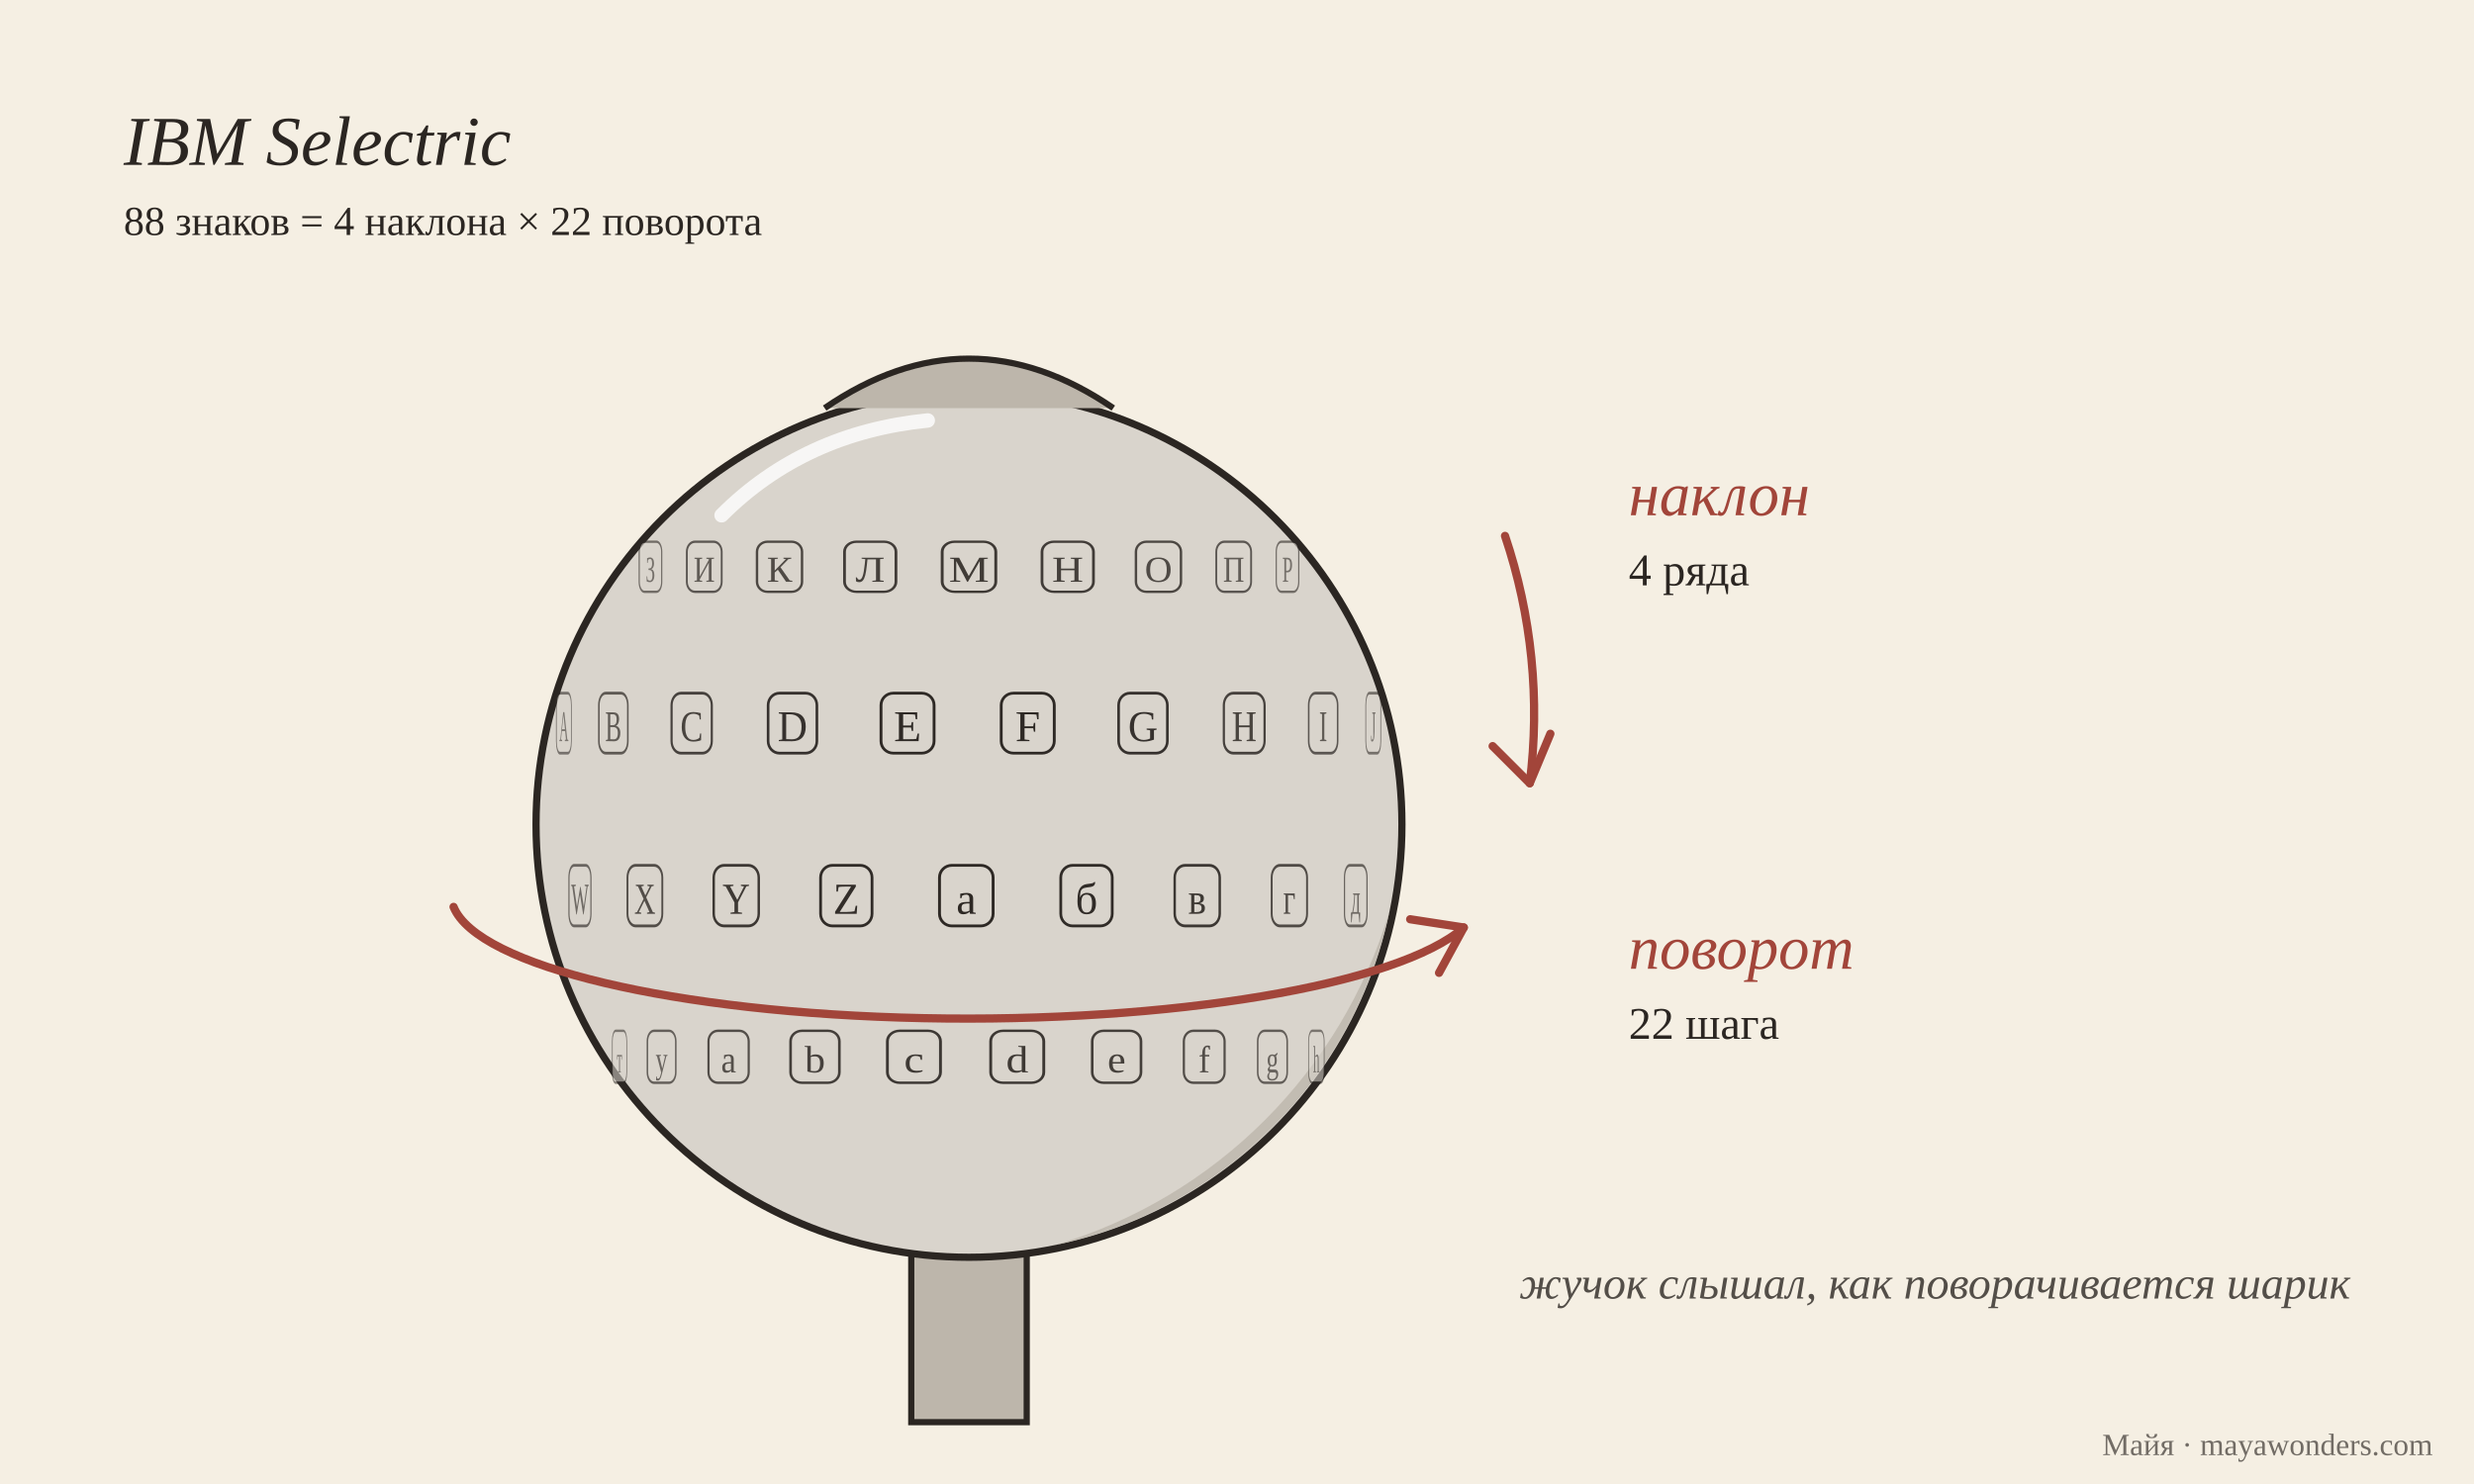
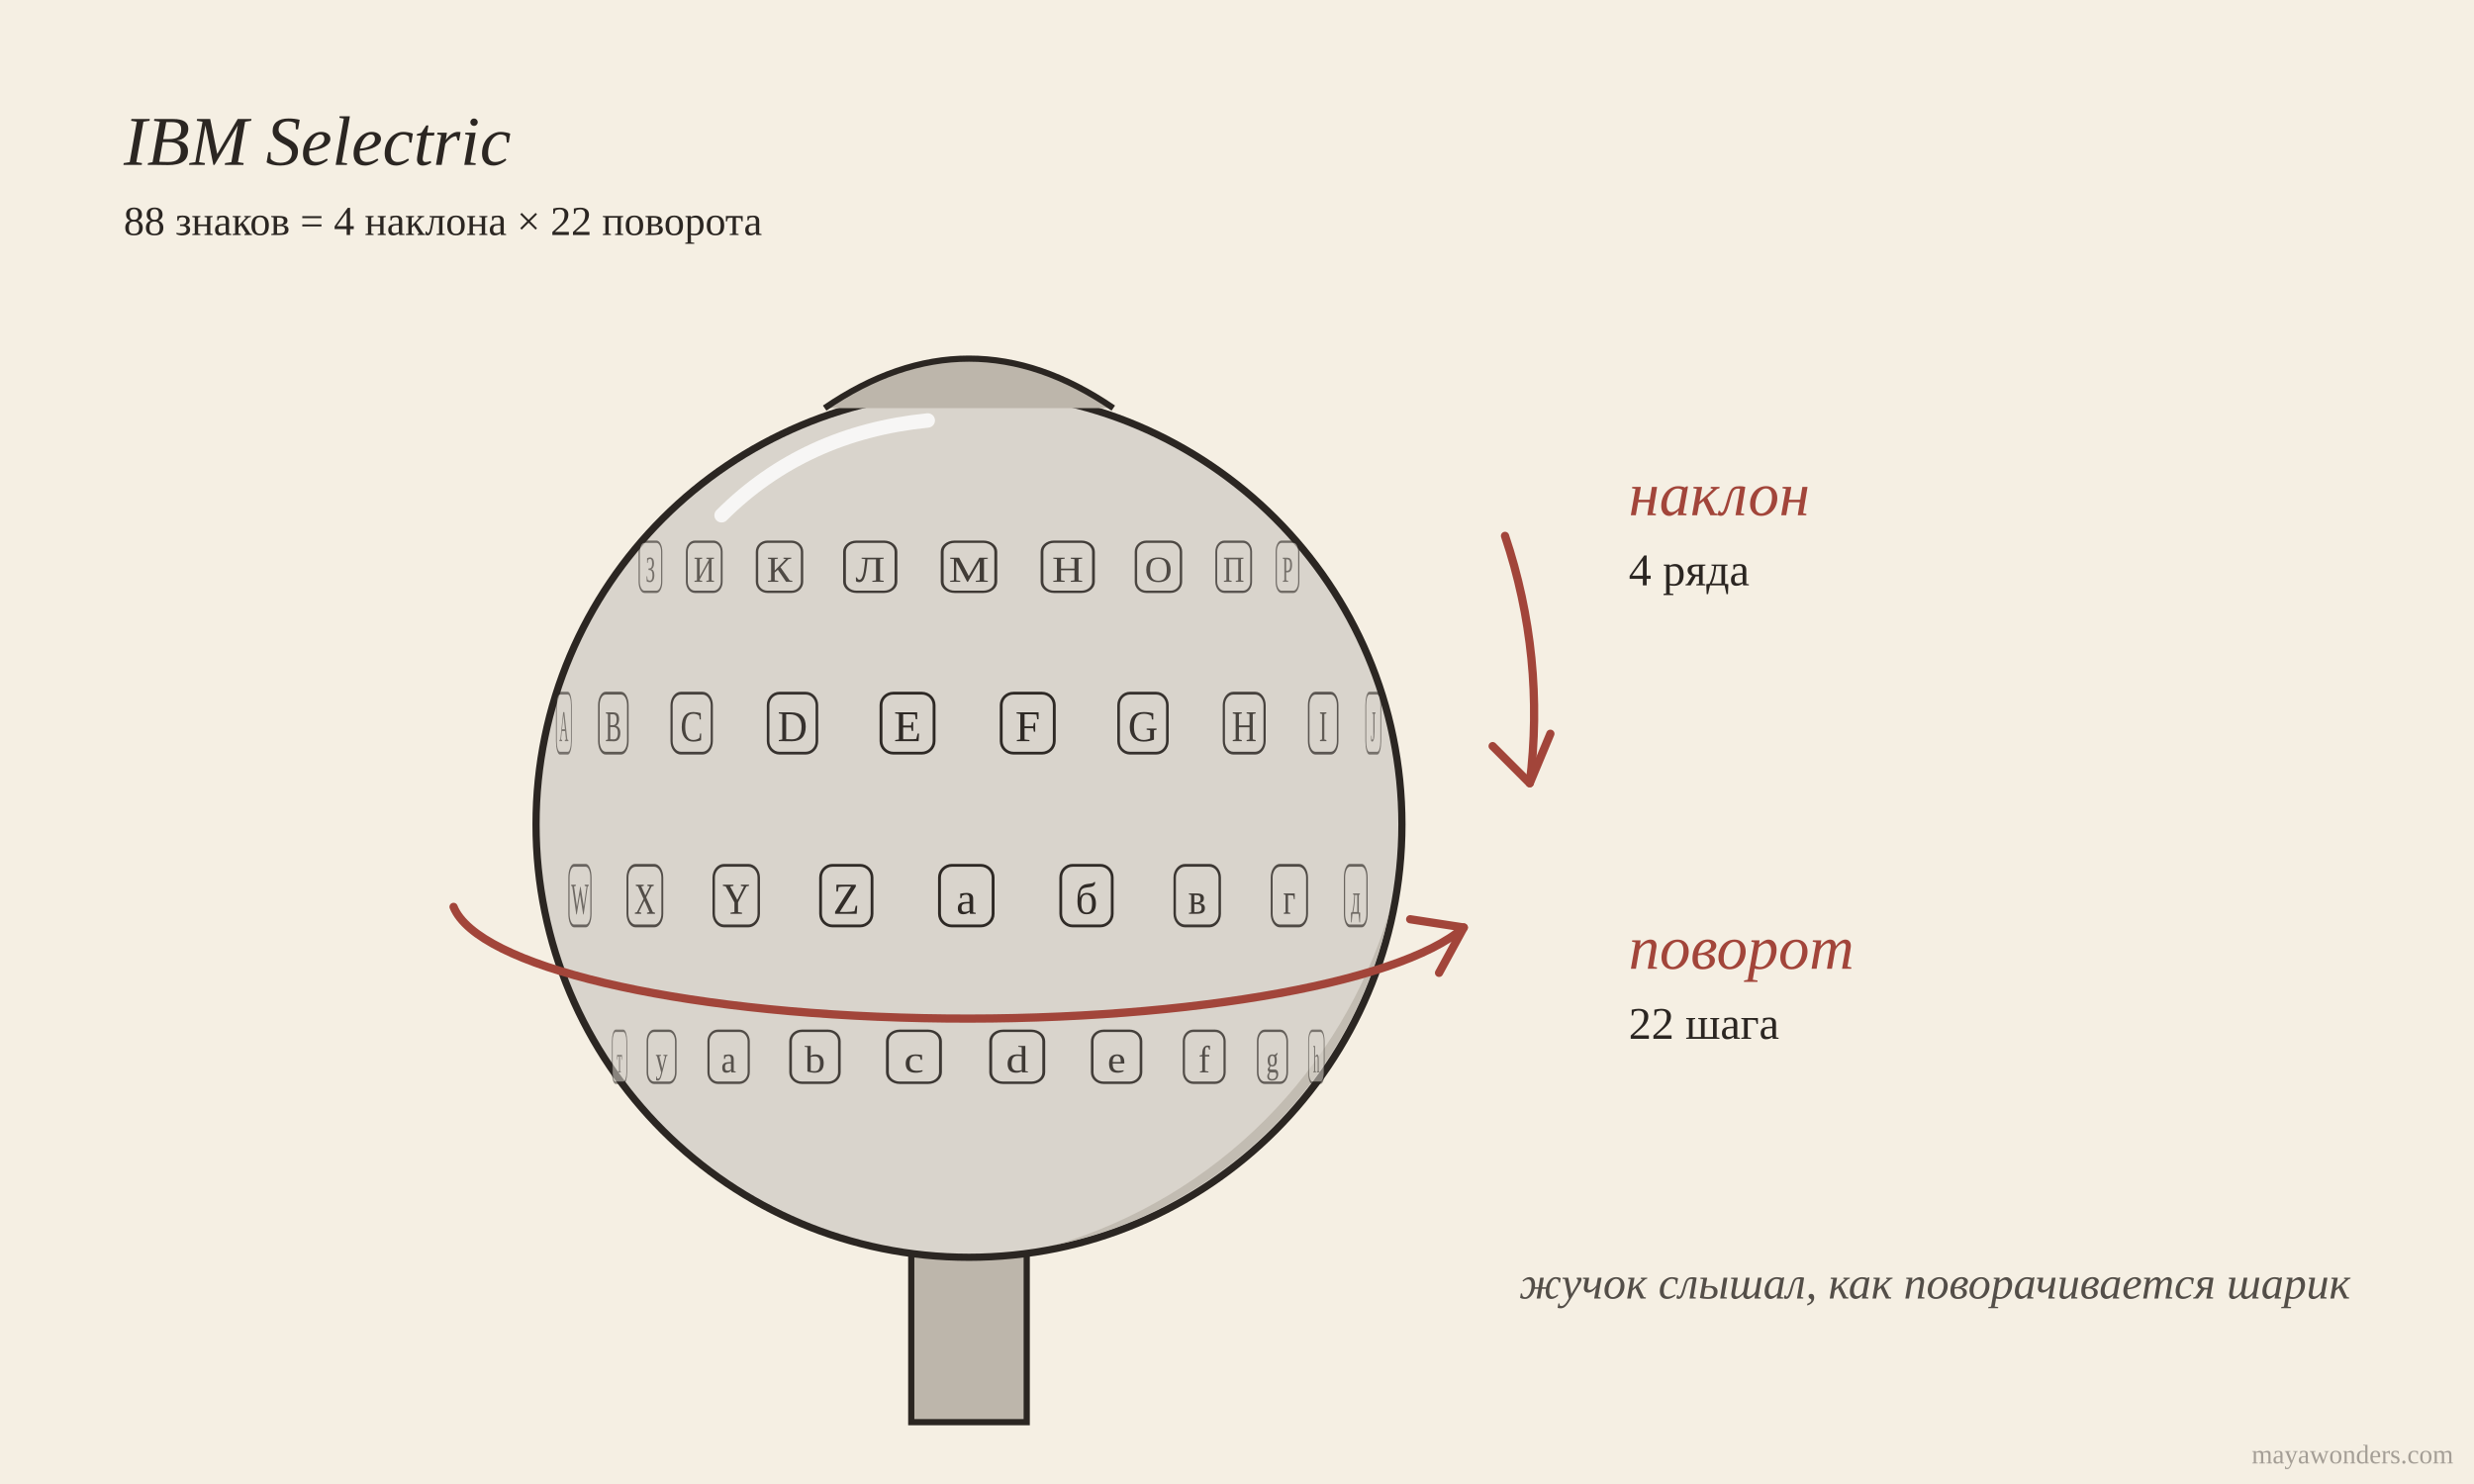
<svg xmlns="http://www.w3.org/2000/svg" viewBox="0 0 1200 720" width="1200" height="720" role="img" aria-label="Печатающий шарик IBM Selectric: 88 знаков в четырёх рядах">
  <rect width="1200" height="720" fill="#f5efe3" />
  <rect x="442" y="580" width="56" height="110" fill="#bdb6ab" stroke="#2b2622" stroke-width="3" />
  <circle cx="470" cy="400" r="210" fill="#d9d4cc" stroke="#2b2622" stroke-width="3.5" />
  <path d="M 512 604 A 210 210 0 0 0 674 442 A 241 241 0 0 1 512 604 Z" fill="#bdb6ab" opacity="0.8" />
  <path d="M 400 198 Q 470 150 540 198" fill="#bdb6ab" stroke="#2b2622" stroke-width="3" />
  <path d="M 350 250 q 40 -40 100 -46" fill="none" stroke="#ffffff" stroke-width="7" stroke-linecap="round" opacity="0.8" />
  <g transform="translate(315.5 276.6) scale(0.42 0.81)">
    <rect x="-13" y="-17" width="26" height="30" rx="6" fill="#d9d4cc" stroke="#2b2622" stroke-width="1.4" opacity="0.60" />
    <text x="0" y="7" text-anchor="middle" font-family="Georgia, 'Times New Roman', serif" font-size="22" fill="#2b2622" opacity="0.57">З</text>
  </g>
  <g transform="translate(341.6 276.6) scale(0.65 0.81)">
    <rect x="-13" y="-17" width="26" height="30" rx="6" fill="#d9d4cc" stroke="#2b2622" stroke-width="1.4" opacity="0.72" />
    <text x="0" y="7" text-anchor="middle" font-family="Georgia, 'Times New Roman', serif" font-size="22" fill="#2b2622" opacity="0.69">И</text>
  </g>
  <g transform="translate(378.1 276.6) scale(0.84 0.81)">
    <rect x="-13" y="-17" width="26" height="30" rx="6" fill="#d9d4cc" stroke="#2b2622" stroke-width="1.4" opacity="0.81" />
    <text x="0" y="7" text-anchor="middle" font-family="Georgia, 'Times New Roman', serif" font-size="22" fill="#2b2622" opacity="0.79">К</text>
  </g>
  <g transform="translate(422.1 276.6) scale(0.96 0.81)">
    <rect x="-13" y="-17" width="26" height="30" rx="6" fill="#d9d4cc" stroke="#2b2622" stroke-width="1.4" opacity="0.87" />
    <text x="0" y="7" text-anchor="middle" font-family="Georgia, 'Times New Roman', serif" font-size="22" fill="#2b2622" opacity="0.85">Л</text>
  </g>
  <g transform="translate(470.0 276.6) scale(1.00 0.81)">
    <rect x="-13" y="-17" width="26" height="30" rx="6" fill="#d9d4cc" stroke="#2b2622" stroke-width="1.4" opacity="0.89" />
    <text x="0" y="7" text-anchor="middle" font-family="Georgia, 'Times New Roman', serif" font-size="22" fill="#2b2622" opacity="0.88">М</text>
  </g>
  <g transform="translate(517.9 276.6) scale(0.96 0.81)">
    <rect x="-13" y="-17" width="26" height="30" rx="6" fill="#d9d4cc" stroke="#2b2622" stroke-width="1.4" opacity="0.87" />
    <text x="0" y="7" text-anchor="middle" font-family="Georgia, 'Times New Roman', serif" font-size="22" fill="#2b2622" opacity="0.85">Н</text>
  </g>
  <g transform="translate(561.9 276.6) scale(0.84 0.81)">
    <rect x="-13" y="-17" width="26" height="30" rx="6" fill="#d9d4cc" stroke="#2b2622" stroke-width="1.4" opacity="0.81" />
    <text x="0" y="7" text-anchor="middle" font-family="Georgia, 'Times New Roman', serif" font-size="22" fill="#2b2622" opacity="0.79">О</text>
  </g>
  <g transform="translate(598.4 276.6) scale(0.65 0.81)">
    <rect x="-13" y="-17" width="26" height="30" rx="6" fill="#d9d4cc" stroke="#2b2622" stroke-width="1.4" opacity="0.72" />
    <text x="0" y="7" text-anchor="middle" font-family="Georgia, 'Times New Roman', serif" font-size="22" fill="#2b2622" opacity="0.69">П</text>
  </g>
  <g transform="translate(624.5 276.6) scale(0.42 0.81)">
    <rect x="-13" y="-17" width="26" height="30" rx="6" fill="#d9d4cc" stroke="#2b2622" stroke-width="1.4" opacity="0.60" />
    <text x="0" y="7" text-anchor="middle" font-family="Georgia, 'Times New Roman', serif" font-size="22" fill="#2b2622" opacity="0.57">Р</text>
  </g>
  <g transform="translate(273.5 352.8) scale(0.28 0.97)">
    <rect x="-13" y="-17" width="26" height="30" rx="6" fill="#d9d4cc" stroke="#2b2622" stroke-width="1.4" opacity="0.56" />
    <text x="0" y="7" text-anchor="middle" font-family="Georgia, 'Times New Roman', serif" font-size="22" fill="#2b2622" opacity="0.53">A</text>
  </g>
  <g transform="translate(297.5 352.8) scale(0.54 0.97)">
    <rect x="-13" y="-17" width="26" height="30" rx="6" fill="#d9d4cc" stroke="#2b2622" stroke-width="1.4" opacity="0.71" />
    <text x="0" y="7" text-anchor="middle" font-family="Georgia, 'Times New Roman', serif" font-size="22" fill="#2b2622" opacity="0.69">B</text>
  </g>
  <g transform="translate(335.5 352.8) scale(0.75 0.97)">
    <rect x="-13" y="-17" width="26" height="30" rx="6" fill="#d9d4cc" stroke="#2b2622" stroke-width="1.4" opacity="0.84" />
    <text x="0" y="7" text-anchor="middle" font-family="Georgia, 'Times New Roman', serif" font-size="22" fill="#2b2622" opacity="0.83">C</text>
  </g>
  <g transform="translate(384.4 352.8) scale(0.91 0.97)">
    <rect x="-13" y="-17" width="26" height="30" rx="6" fill="#d9d4cc" stroke="#2b2622" stroke-width="1.4" opacity="0.93" />
    <text x="0" y="7" text-anchor="middle" font-family="Georgia, 'Times New Roman', serif" font-size="22" fill="#2b2622" opacity="0.93">D</text>
  </g>
  <g transform="translate(440.2 352.8) scale(0.99 0.97)">
    <rect x="-13" y="-17" width="26" height="30" rx="6" fill="#d9d4cc" stroke="#2b2622" stroke-width="1.4" opacity="0.98" />
    <text x="0" y="7" text-anchor="middle" font-family="Georgia, 'Times New Roman', serif" font-size="22" fill="#2b2622" opacity="0.98">E</text>
  </g>
  <g transform="translate(498.5 352.8) scale(0.99 0.97)">
    <rect x="-13" y="-17" width="26" height="30" rx="6" fill="#d9d4cc" stroke="#2b2622" stroke-width="1.4" opacity="0.98" />
    <text x="0" y="7" text-anchor="middle" font-family="Georgia, 'Times New Roman', serif" font-size="22" fill="#2b2622" opacity="0.98">F</text>
  </g>
  <g transform="translate(554.4 352.8) scale(0.91 0.97)">
    <rect x="-13" y="-17" width="26" height="30" rx="6" fill="#d9d4cc" stroke="#2b2622" stroke-width="1.4" opacity="0.93" />
    <text x="0" y="7" text-anchor="middle" font-family="Georgia, 'Times New Roman', serif" font-size="22" fill="#2b2622" opacity="0.93">G</text>
  </g>
  <g transform="translate(603.5 352.8) scale(0.76 0.97)">
    <rect x="-13" y="-17" width="26" height="30" rx="6" fill="#d9d4cc" stroke="#2b2622" stroke-width="1.4" opacity="0.84" />
    <text x="0" y="7" text-anchor="middle" font-family="Georgia, 'Times New Roman', serif" font-size="22" fill="#2b2622" opacity="0.83">H</text>
  </g>
  <g transform="translate(641.8 352.8) scale(0.54 0.97)">
    <rect x="-13" y="-17" width="26" height="30" rx="6" fill="#d9d4cc" stroke="#2b2622" stroke-width="1.4" opacity="0.72" />
    <text x="0" y="7" text-anchor="middle" font-family="Georgia, 'Times New Roman', serif" font-size="22" fill="#2b2622" opacity="0.69">I</text>
  </g>
  <g transform="translate(666.1 352.8) scale(0.28 0.97)">
    <rect x="-13" y="-17" width="26" height="30" rx="6" fill="#d9d4cc" stroke="#2b2622" stroke-width="1.4" opacity="0.57" />
    <text x="0" y="7" text-anchor="middle" font-family="Georgia, 'Times New Roman', serif" font-size="22" fill="#2b2622" opacity="0.53">J</text>
  </g>
  <g transform="translate(281.3 436.5) scale(0.41 0.98)">
    <rect x="-13" y="-17" width="26" height="30" rx="6" fill="#d9d4cc" stroke="#2b2622" stroke-width="1.4" opacity="0.64" />
    <text x="0" y="7" text-anchor="middle" font-family="Georgia, 'Times New Roman', serif" font-size="22" fill="#2b2622" opacity="0.61">W</text>
  </g>
  <g transform="translate(312.8 436.5) scale(0.65 0.98)">
    <rect x="-13" y="-17" width="26" height="30" rx="6" fill="#d9d4cc" stroke="#2b2622" stroke-width="1.4" opacity="0.78" />
    <text x="0" y="7" text-anchor="middle" font-family="Georgia, 'Times New Roman', serif" font-size="22" fill="#2b2622" opacity="0.77">X</text>
  </g>
  <g transform="translate(357.1 436.5) scale(0.84 0.98)">
    <rect x="-13" y="-17" width="26" height="30" rx="6" fill="#d9d4cc" stroke="#2b2622" stroke-width="1.4" opacity="0.90" />
    <text x="0" y="7" text-anchor="middle" font-family="Georgia, 'Times New Roman', serif" font-size="22" fill="#2b2622" opacity="0.89">Y</text>
  </g>
  <g transform="translate(410.5 436.5) scale(0.96 0.98)">
    <rect x="-13" y="-17" width="26" height="30" rx="6" fill="#d9d4cc" stroke="#2b2622" stroke-width="1.4" opacity="0.97" />
    <text x="0" y="7" text-anchor="middle" font-family="Georgia, 'Times New Roman', serif" font-size="22" fill="#2b2622" opacity="0.96">Z</text>
  </g>
  <g transform="translate(468.7 436.5) scale(1.00 0.98)">
    <rect x="-13" y="-17" width="26" height="30" rx="6" fill="#d9d4cc" stroke="#2b2622" stroke-width="1.4" opacity="0.99" />
    <text x="0" y="7" text-anchor="middle" font-family="Georgia, 'Times New Roman', serif" font-size="22" fill="#2b2622" opacity="0.99">а</text>
  </g>
  <g transform="translate(527.0 436.5) scale(0.96 0.98)">
    <rect x="-13" y="-17" width="26" height="30" rx="6" fill="#d9d4cc" stroke="#2b2622" stroke-width="1.4" opacity="0.97" />
    <text x="0" y="7" text-anchor="middle" font-family="Georgia, 'Times New Roman', serif" font-size="22" fill="#2b2622" opacity="0.97">б</text>
  </g>
  <g transform="translate(580.7 436.5) scale(0.84 0.98)">
    <rect x="-13" y="-17" width="26" height="30" rx="6" fill="#d9d4cc" stroke="#2b2622" stroke-width="1.4" opacity="0.90" />
    <text x="0" y="7" text-anchor="middle" font-family="Georgia, 'Times New Roman', serif" font-size="22" fill="#2b2622" opacity="0.89">в</text>
  </g>
  <g transform="translate(625.4 436.5) scale(0.66 0.98)">
    <rect x="-13" y="-17" width="26" height="30" rx="6" fill="#d9d4cc" stroke="#2b2622" stroke-width="1.4" opacity="0.79" />
    <text x="0" y="7" text-anchor="middle" font-family="Georgia, 'Times New Roman', serif" font-size="22" fill="#2b2622" opacity="0.77">г</text>
  </g>
  <g transform="translate(657.6 436.5) scale(0.42 0.98)">
    <rect x="-13" y="-17" width="26" height="30" rx="6" fill="#d9d4cc" stroke="#2b2622" stroke-width="1.4" opacity="0.65" />
    <text x="0" y="7" text-anchor="middle" font-family="Georgia, 'Times New Roman', serif" font-size="22" fill="#2b2622" opacity="0.62">д</text>
  </g>
  <g transform="translate(300.5 514.4) scale(0.27 0.84)">
    <rect x="-13" y="-17" width="26" height="30" rx="6" fill="#d9d4cc" stroke="#2b2622" stroke-width="1.4" opacity="0.54" />
    <text x="0" y="7" text-anchor="middle" font-family="Georgia, 'Times New Roman', serif" font-size="22" fill="#2b2622" opacity="0.50">т</text>
  </g>
  <g transform="translate(320.9 514.4) scale(0.53 0.84)">
    <rect x="-13" y="-17" width="26" height="30" rx="6" fill="#d9d4cc" stroke="#2b2622" stroke-width="1.4" opacity="0.67" />
    <text x="0" y="7" text-anchor="middle" font-family="Georgia, 'Times New Roman', serif" font-size="22" fill="#2b2622" opacity="0.64">у</text>
  </g>
  <g transform="translate(353.4 514.4) scale(0.75 0.84)">
    <rect x="-13" y="-17" width="26" height="30" rx="6" fill="#d9d4cc" stroke="#2b2622" stroke-width="1.4" opacity="0.78" />
    <text x="0" y="7" text-anchor="middle" font-family="Georgia, 'Times New Roman', serif" font-size="22" fill="#2b2622" opacity="0.76">a</text>
  </g>
  <g transform="translate(395.3 514.4) scale(0.91 0.84)">
    <rect x="-13" y="-17" width="26" height="30" rx="6" fill="#d9d4cc" stroke="#2b2622" stroke-width="1.4" opacity="0.86" />
    <text x="0" y="7" text-anchor="middle" font-family="Georgia, 'Times New Roman', serif" font-size="22" fill="#2b2622" opacity="0.84">b</text>
  </g>
  <g transform="translate(443.3 514.4) scale(0.99 0.84)">
    <rect x="-13" y="-17" width="26" height="30" rx="6" fill="#d9d4cc" stroke="#2b2622" stroke-width="1.4" opacity="0.90" />
    <text x="0" y="7" text-anchor="middle" font-family="Georgia, 'Times New Roman', serif" font-size="22" fill="#2b2622" opacity="0.89">c</text>
  </g>
  <g transform="translate(493.4 514.4) scale(0.99 0.84)">
    <rect x="-13" y="-17" width="26" height="30" rx="6" fill="#d9d4cc" stroke="#2b2622" stroke-width="1.4" opacity="0.90" />
    <text x="0" y="7" text-anchor="middle" font-family="Georgia, 'Times New Roman', serif" font-size="22" fill="#2b2622" opacity="0.89">d</text>
  </g>
  <g transform="translate(541.6 514.4) scale(0.91 0.84)">
    <rect x="-13" y="-17" width="26" height="30" rx="6" fill="#d9d4cc" stroke="#2b2622" stroke-width="1.4" opacity="0.86" />
    <text x="0" y="7" text-anchor="middle" font-family="Georgia, 'Times New Roman', serif" font-size="22" fill="#2b2622" opacity="0.85">e</text>
  </g>
  <g transform="translate(584.1 514.4) scale(0.76 0.84)">
    <rect x="-13" y="-17" width="26" height="30" rx="6" fill="#d9d4cc" stroke="#2b2622" stroke-width="1.4" opacity="0.78" />
    <text x="0" y="7" text-anchor="middle" font-family="Georgia, 'Times New Roman', serif" font-size="22" fill="#2b2622" opacity="0.77">f</text>
  </g>
  <g transform="translate(617.2 514.4) scale(0.55 0.84)">
    <rect x="-13" y="-17" width="26" height="30" rx="6" fill="#d9d4cc" stroke="#2b2622" stroke-width="1.4" opacity="0.68" />
    <text x="0" y="7" text-anchor="middle" font-family="Georgia, 'Times New Roman', serif" font-size="22" fill="#2b2622" opacity="0.65">g</text>
  </g>
  <g transform="translate(638.5 514.4) scale(0.29 0.84)">
    <rect x="-13" y="-17" width="26" height="30" rx="6" fill="#d9d4cc" stroke="#2b2622" stroke-width="1.4" opacity="0.55" />
    <text x="0" y="7" text-anchor="middle" font-family="Georgia, 'Times New Roman', serif" font-size="22" fill="#2b2622" opacity="0.51">h</text>
  </g>
  <path d="M 220 440 A 250 60 0 0 0 710 450" fill="none" stroke="#a2453a" stroke-width="4" stroke-linecap="round" />
  <path d="M 710 450 l -26 -4 m 26 4 l -12 22" stroke="#a2453a" stroke-width="4" stroke-linecap="round" fill="none" />
  <path d="M 730 260 A 270 270 0 0 1 742 380" fill="none" stroke="#a2453a" stroke-width="4" stroke-linecap="round" />
  <path d="M 742 380 l -18 -18 m 18 18 l 10 -24" stroke="#a2453a" stroke-width="4" stroke-linecap="round" fill="none" />
  <text x="790" y="250" font-family="Georgia, 'Times New Roman', serif" font-size="30" font-style="italic" fill="#a2453a">наклон</text>
  <text x="790" y="284" font-family="Georgia, 'Times New Roman', serif" font-size="22" fill="#2b2622">4 ряда</text>
  <text x="790" y="470" font-family="Georgia, 'Times New Roman', serif" font-size="30" font-style="italic" fill="#a2453a">поворот</text>
  <text x="790" y="504" font-family="Georgia, 'Times New Roman', serif" font-size="22" fill="#2b2622">22 шага</text>
  <text x="60" y="80" font-family="Georgia, 'Times New Roman', serif" font-size="34" font-style="italic" fill="#2b2622">IBM Selectric</text>
  <text x="60" y="114" font-family="Georgia, 'Times New Roman', serif" font-size="20" fill="#2b2622">88 знаков = 4 наклона × 22 поворота</text>
  <text x="1140" y="630" text-anchor="end" font-family="Georgia, 'Times New Roman', serif" font-size="22" font-style="italic" fill="#2b2622" opacity="0.8">жучок слышал, как поворачивается шарик</text>
-   <text x="1180" y="706" text-anchor="end" font-family="Georgia, 'Times New Roman', serif" font-size="15" fill="#2b2622" opacity="0.65">Майя · mayawonders.com</text>
+   <text x="1190" y="710" text-anchor="end" font-family="Georgia, 'Times New Roman', serif" font-size="13" fill="#2b2622" opacity="0.4">mayawonders.com</text>
</svg>
